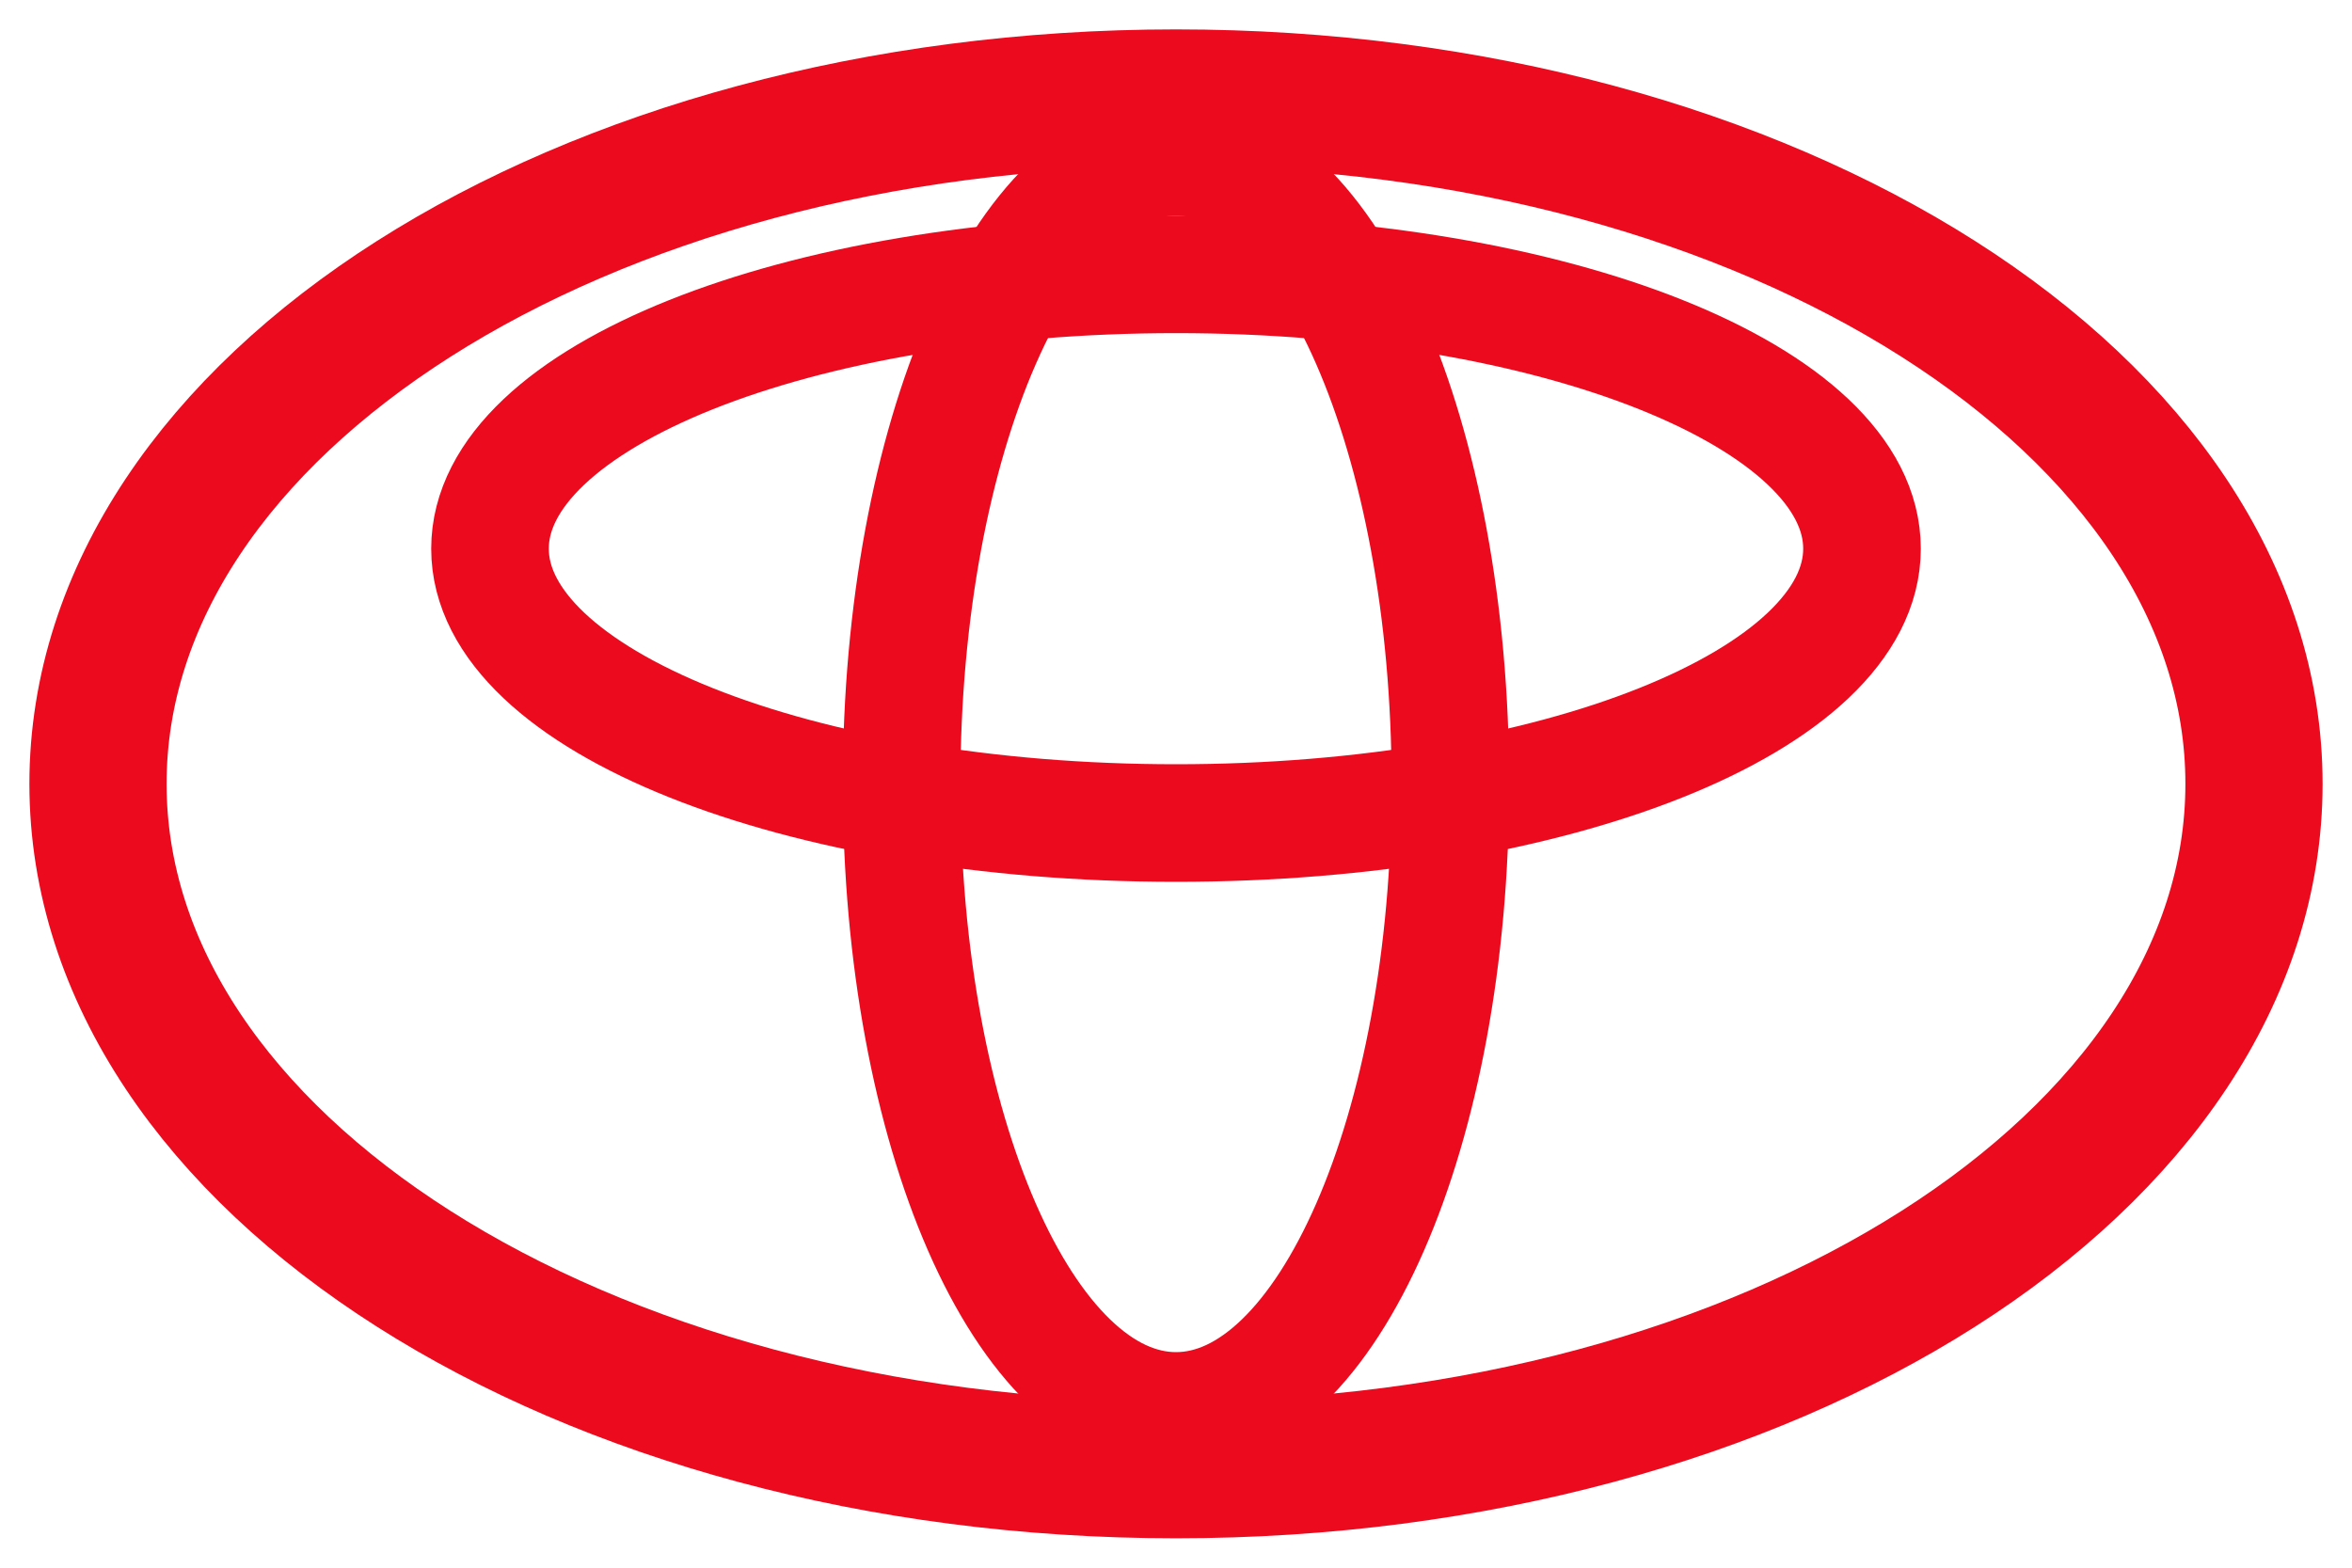
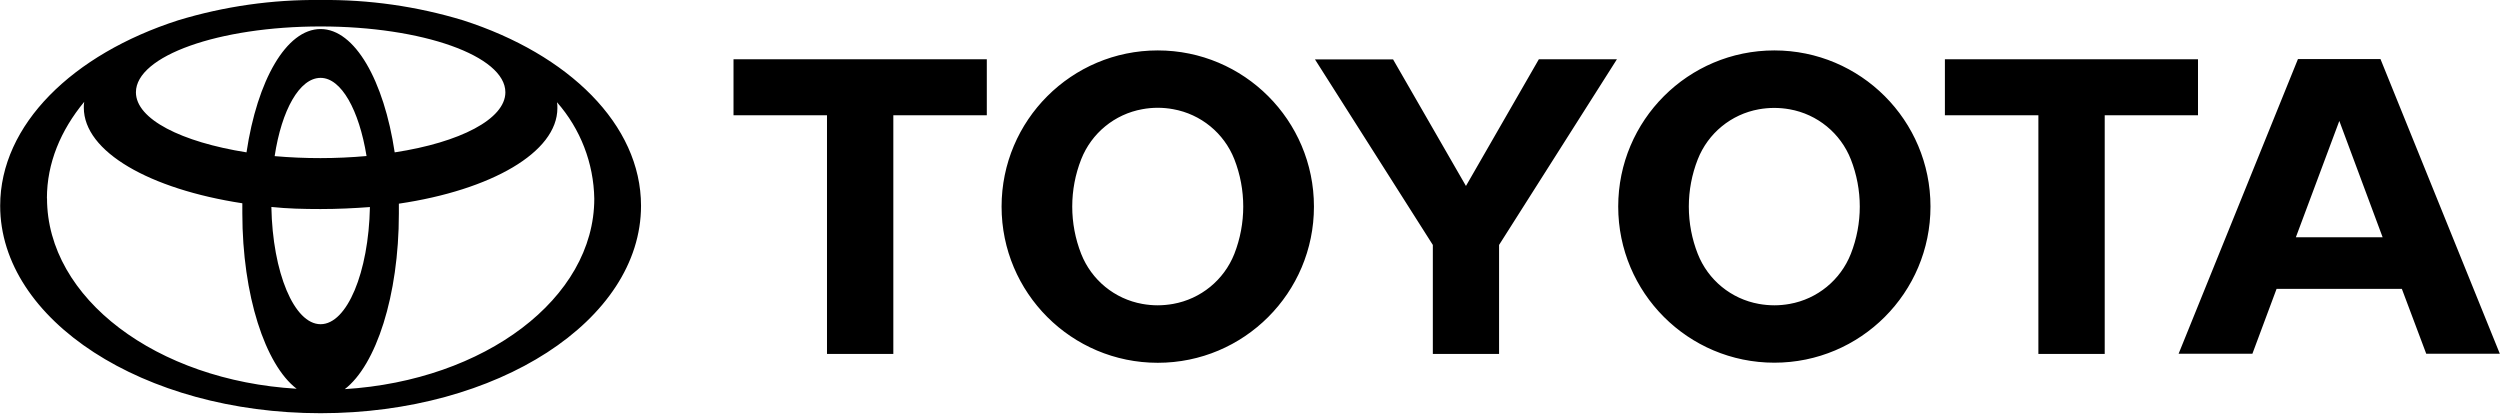
- <svg xmlns="http://www.w3.org/2000/svg" viewBox="0 0 120 80" width="120" height="80">
-   <ellipse cx="60" cy="40" rx="55" ry="35" fill="none" stroke="#EB0A1E" stroke-width="7" />
-   <ellipse cx="60" cy="28" rx="35" ry="14" fill="none" stroke="#EB0A1E" stroke-width="6" />
-   <ellipse cx="60" cy="40" rx="14" ry="32" fill="none" stroke="#EB0A1E" stroke-width="6" />
+ <svg xmlns="http://www.w3.org/2000/svg" xml:space="preserve" width="950" height="157.02" viewBox="0 0 251.35 41.55">
+   <path d="M99.2 5.96H73.74v5.63h9.4v24h6.67v-24h9.4V5.96m24.89 19.57a8.17 8.17 0 0 1-6.16 5.03 8.96 8.96 0 0 1-1.54.14c-.53 0-1.05-.05-1.55-.14a8.15 8.15 0 0 1-6.15-5.03 13 13 0 0 1-.9-4.76 13 13 0 0 1 .9-4.75 8.16 8.16 0 0 1 6.15-5.04 8.52 8.52 0 0 1 3.1 0 8.16 8.16 0 0 1 6.15 5.03 13.1 13.1 0 0 1 0 9.52m-7.7-20.46a15.7 15.7 0 1 0 0 31.41 15.7 15.7 0 0 0 0-31.41zm15.8.9h7.86l7.33 12.73 7.33-12.74h7.85l-11.85 18.67v10.96h-6.66V24.63L132.2 5.96m46.2 24.74c.52 0 1.04-.05 1.54-.14a8.15 8.15 0 0 0 6.15-5.03 13 13 0 0 0 0-9.51 8.15 8.15 0 0 0-6.15-5.03 8.78 8.78 0 0 0-3.1 0 8.15 8.15 0 0 0-6.14 5.03 12.99 12.99 0 0 0-.9 4.75c0 1.68.32 3.29.9 4.76a8.14 8.14 0 0 0 6.15 5.03 8.84 8.84 0 0 0 1.55.14m-15.7-9.93a15.7 15.7 0 1 1 31.4 0 15.7 15.7 0 0 1-31.4 0zm76.87 3.1-4.36-11.71-4.37 11.7h8.73m1.93 5.19h-12.6l-2.43 6.52h-7.42l12-29.63h8.3l12 29.63h-7.4zM221.01 5.96h-25.46v5.63h9.4v24h6.67v-24H221V5.96M46.54 2.04A47.5 47.5 0 0 0 32.22 0 47.5 47.5 0 0 0 17.9 2.04C7.3 5.45 0 12.53 0 20.69c0 11.49 14.4 20.86 32.22 20.86 17.78 0 32.22-9.33 32.22-20.86 0-8.16-7.28-15.24-17.9-18.65zM32.22 32.6c-2.66 0-4.83-5.2-4.95-11.79 1.58.17 3.24.21 4.95.21 1.7 0 3.37-.08 4.96-.2-.13 6.57-2.3 11.78-4.96 11.78ZM27.6 15.7c.7-4.63 2.5-7.87 4.62-7.87 2.08 0 3.87 3.24 4.62 7.86a52.52 52.52 0 0 1-9.24.01zm12.07-.38c-1.08-7.2-4-12.4-7.45-12.4s-6.37 5.16-7.45 12.4c-6.54-1.04-11.12-3.33-11.12-6.04 0-3.66 8.33-6.62 18.57-6.62S50.8 5.62 50.8 9.28c0 2.7-4.58 5.04-11.12 6.04zM4.7 19.94c0-3.54 1.38-6.83 3.75-9.7-.04.2-.04.42-.04.58 0 4.46 6.66 8.2 15.94 9.62v1c0 8.24 2.3 15.24 5.46 17.65-14.07-.83-25.1-9.08-25.1-19.15zm29.94 19.2c3.16-2.42 5.45-9.42 5.45-17.66v-1c9.28-1.37 15.94-5.16 15.94-9.61 0-.21 0-.42-.04-.59a15.06 15.06 0 0 1 3.75 9.7c0 10.03-11.03 18.28-25.1 19.15z" />
</svg>
